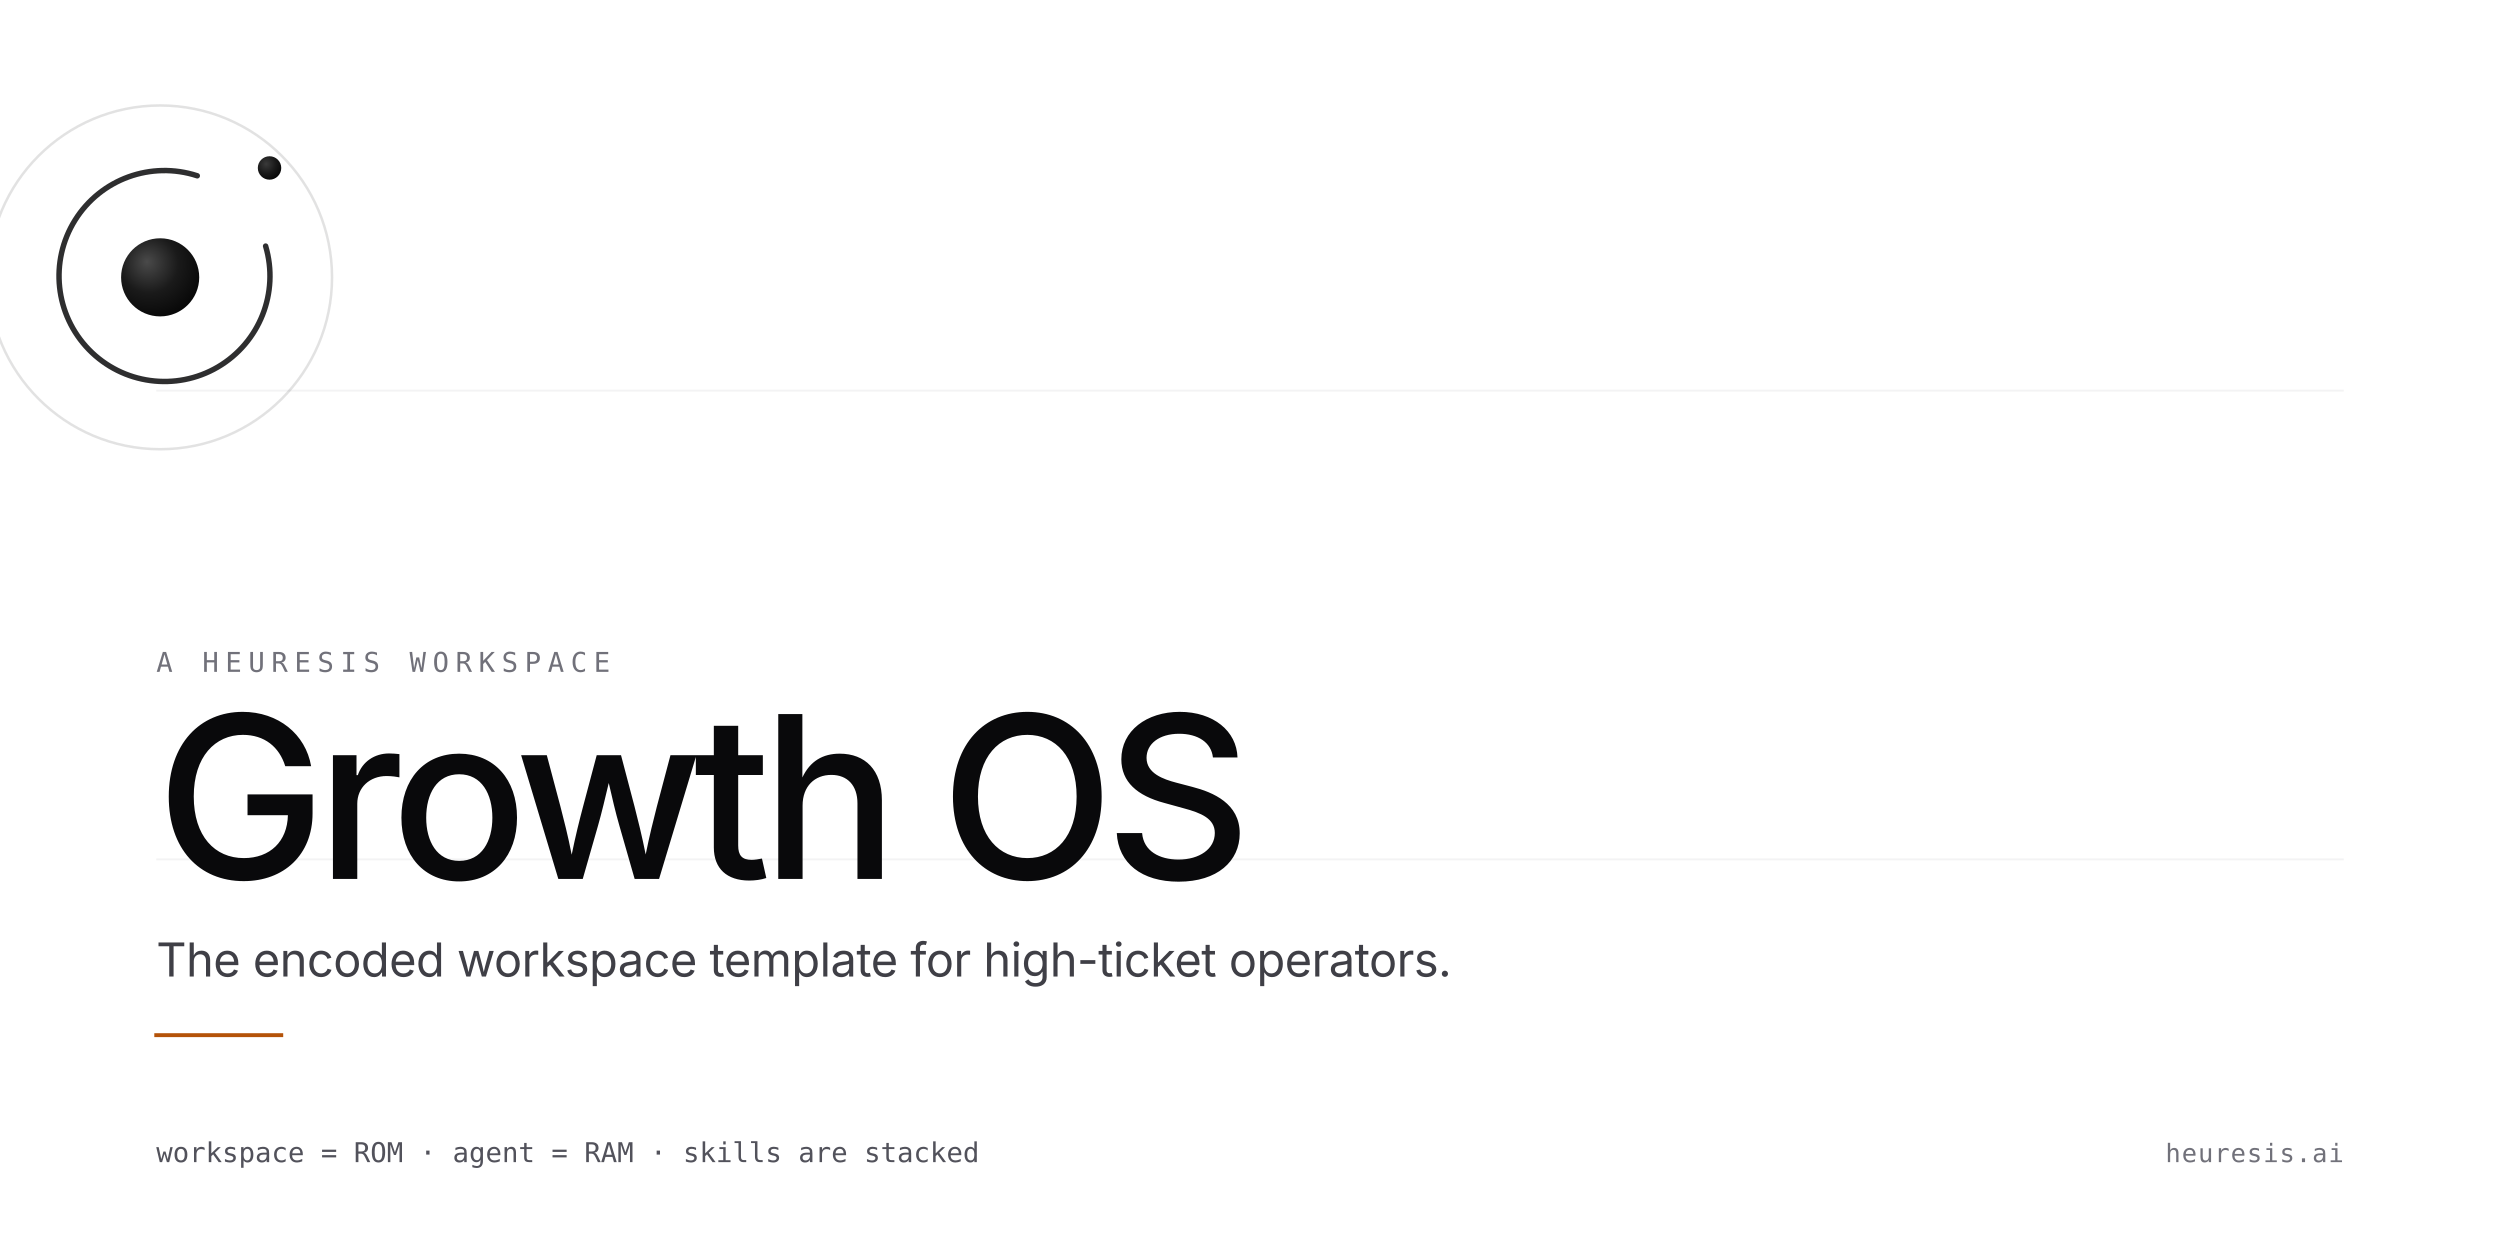
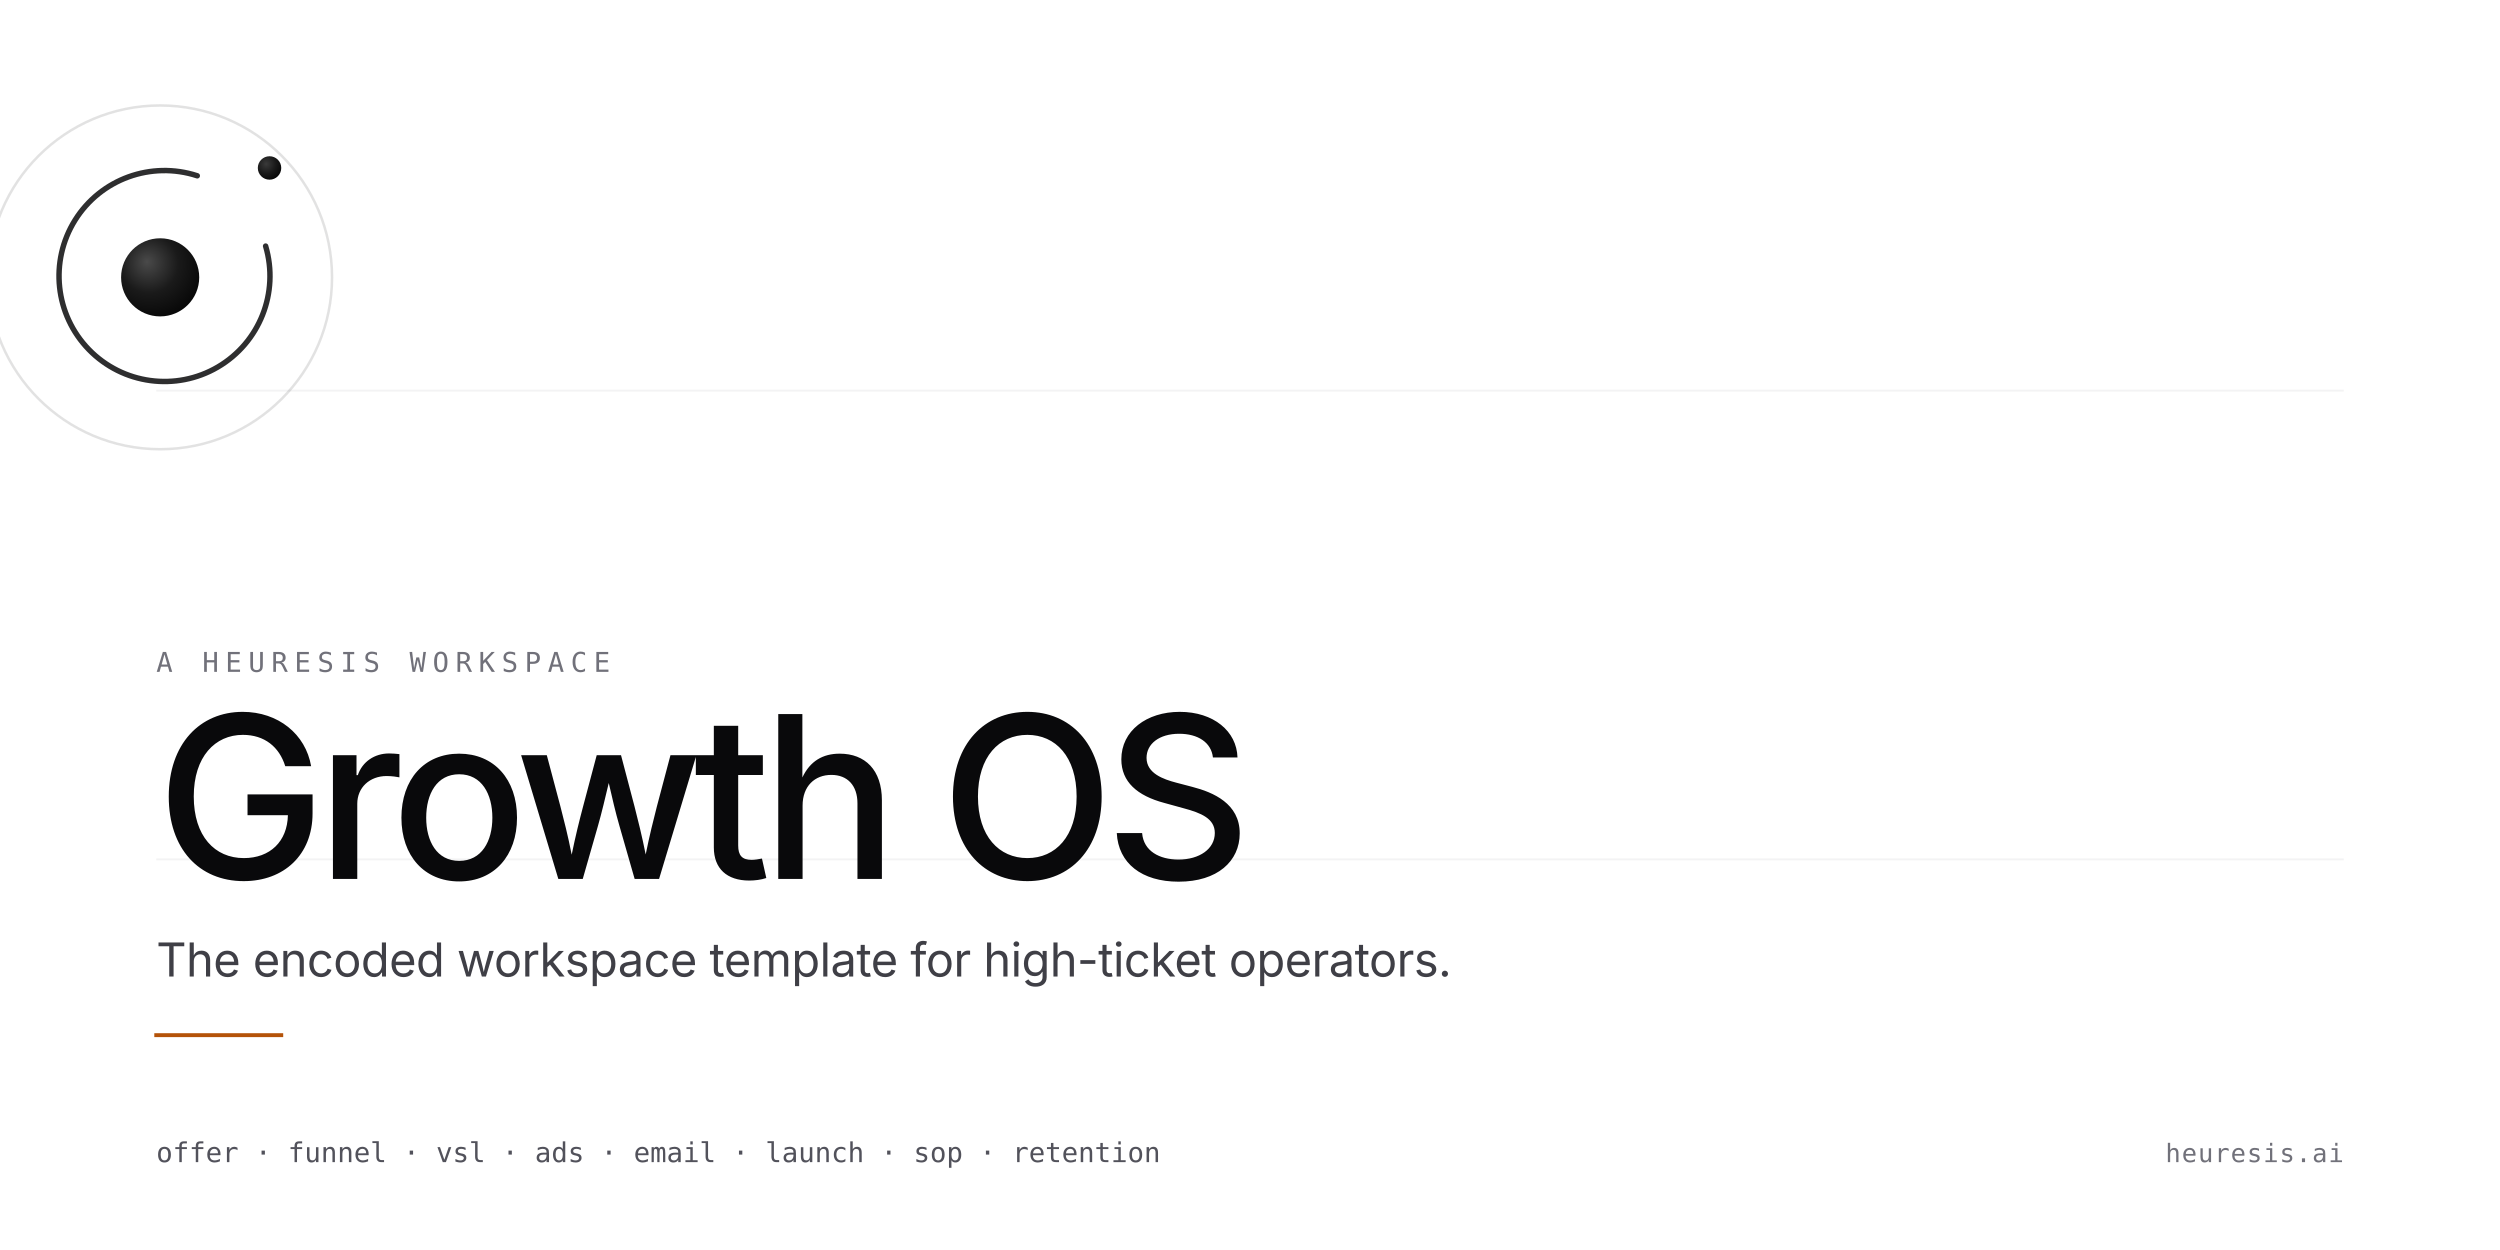
<svg xmlns="http://www.w3.org/2000/svg" viewBox="0 0 1280 640" width="1280" height="640" role="img" aria-label="Growth OS — a Heuresis workspace template">
  <defs>
    <radialGradient id="gs-core-l" cx="38%" cy="35%" r="68%" fx="33%" fy="30%">
      <stop offset="0%" stop-color="#4A4A4A" />
      <stop offset="55%" stop-color="#1A1A1A" />
      <stop offset="100%" stop-color="#080808" />
    </radialGradient>
    <radialGradient id="gs-particle-l" cx="36%" cy="33%" r="70%">
      <stop offset="0%" stop-color="#3A3A3A" />
      <stop offset="60%" stop-color="#181818" />
      <stop offset="100%" stop-color="#080808" />
    </radialGradient>
    <style>
      .gs-title { font-family: "Geist", "Inter", system-ui, -apple-system, "Segoe UI", Roboto, sans-serif; font-weight: 500; letter-spacing: -0.04em; fill: #09090b; }
      .gs-subtitle { font-family: "Geist", "Inter", system-ui, -apple-system, "Segoe UI", Roboto, sans-serif; font-weight: 400; letter-spacing: -0.01em; fill: #3f3f46; }
      .gs-tagline { font-family: "Geist Mono", "JetBrains Mono", "SF Mono", Menlo, Consolas, monospace; font-weight: 400; fill: #52525b; }
      .gs-label { font-family: "Geist Mono", "JetBrains Mono", "SF Mono", Menlo, Consolas, monospace; font-weight: 500; letter-spacing: 0.24em; text-transform: uppercase; fill: #71717a; }
      .gs-meta { font-family: "Geist Mono", "JetBrains Mono", "SF Mono", Menlo, Consolas, monospace; font-weight: 400; letter-spacing: 0.04em; fill: #71717a; }
    </style>
  </defs>
  <rect width="1280" height="640" fill="#ffffff" />
  <g transform="translate(80 200)" opacity="0.05">
    <path d="M 0 0 L 1120 0" stroke="#09090b" stroke-width="1" />
    <path d="M 0 240 L 1120 240" stroke="#09090b" stroke-width="1" />
  </g>
  <g transform="translate(80 140)">
    <g transform="translate(-128 -128) scale(1)">
      <g transform="translate(-126 -126) scale(1)">
        <circle cx="256" cy="256" r="88" fill="none" stroke="#09090b" stroke-width="1.3" opacity="0.12" />
        <path d="M 310,240 A 54,54 0 1,1 275,204" fill="none" stroke="#09090b" stroke-width="2.8" stroke-linecap="round" opacity="0.85" />
        <circle cx="256" cy="256" r="20" fill="url(#gs-core-l)" />
        <circle cx="312" cy="200" r="6" fill="url(#gs-particle-l)" />
      </g>
    </g>
  </g>
  <g transform="translate(80 0)">
    <text class="gs-label" x="0" y="344" font-size="14">A  HEURESIS  WORKSPACE</text>
    <text class="gs-title" x="0" y="450" font-size="116">Growth OS</text>
    <text class="gs-subtitle" x="0" y="500" font-size="24">The encoded workspace template for high-ticket operators.</text>
    <line x1="0" y1="530" x2="64" y2="530" stroke="#b45309" stroke-width="2" stroke-linecap="square" />
  </g>
  <g transform="translate(80 595)">
-     <text class="gs-tagline" x="0" y="0" font-size="14">workspace = ROM  ·  agent = RAM  ·  skills are stacked</text>
+     <text class="gs-tagline" x="0" y="0" font-size="14">offer  ·  funnel  ·  vsl  ·  ads  ·  email  ·  launch  ·  sop  ·  retention</text>
  </g>
  <g transform="translate(1200 595)">
    <text class="gs-meta" x="0" y="0" font-size="13" text-anchor="end">heuresis.ai</text>
  </g>
</svg>
